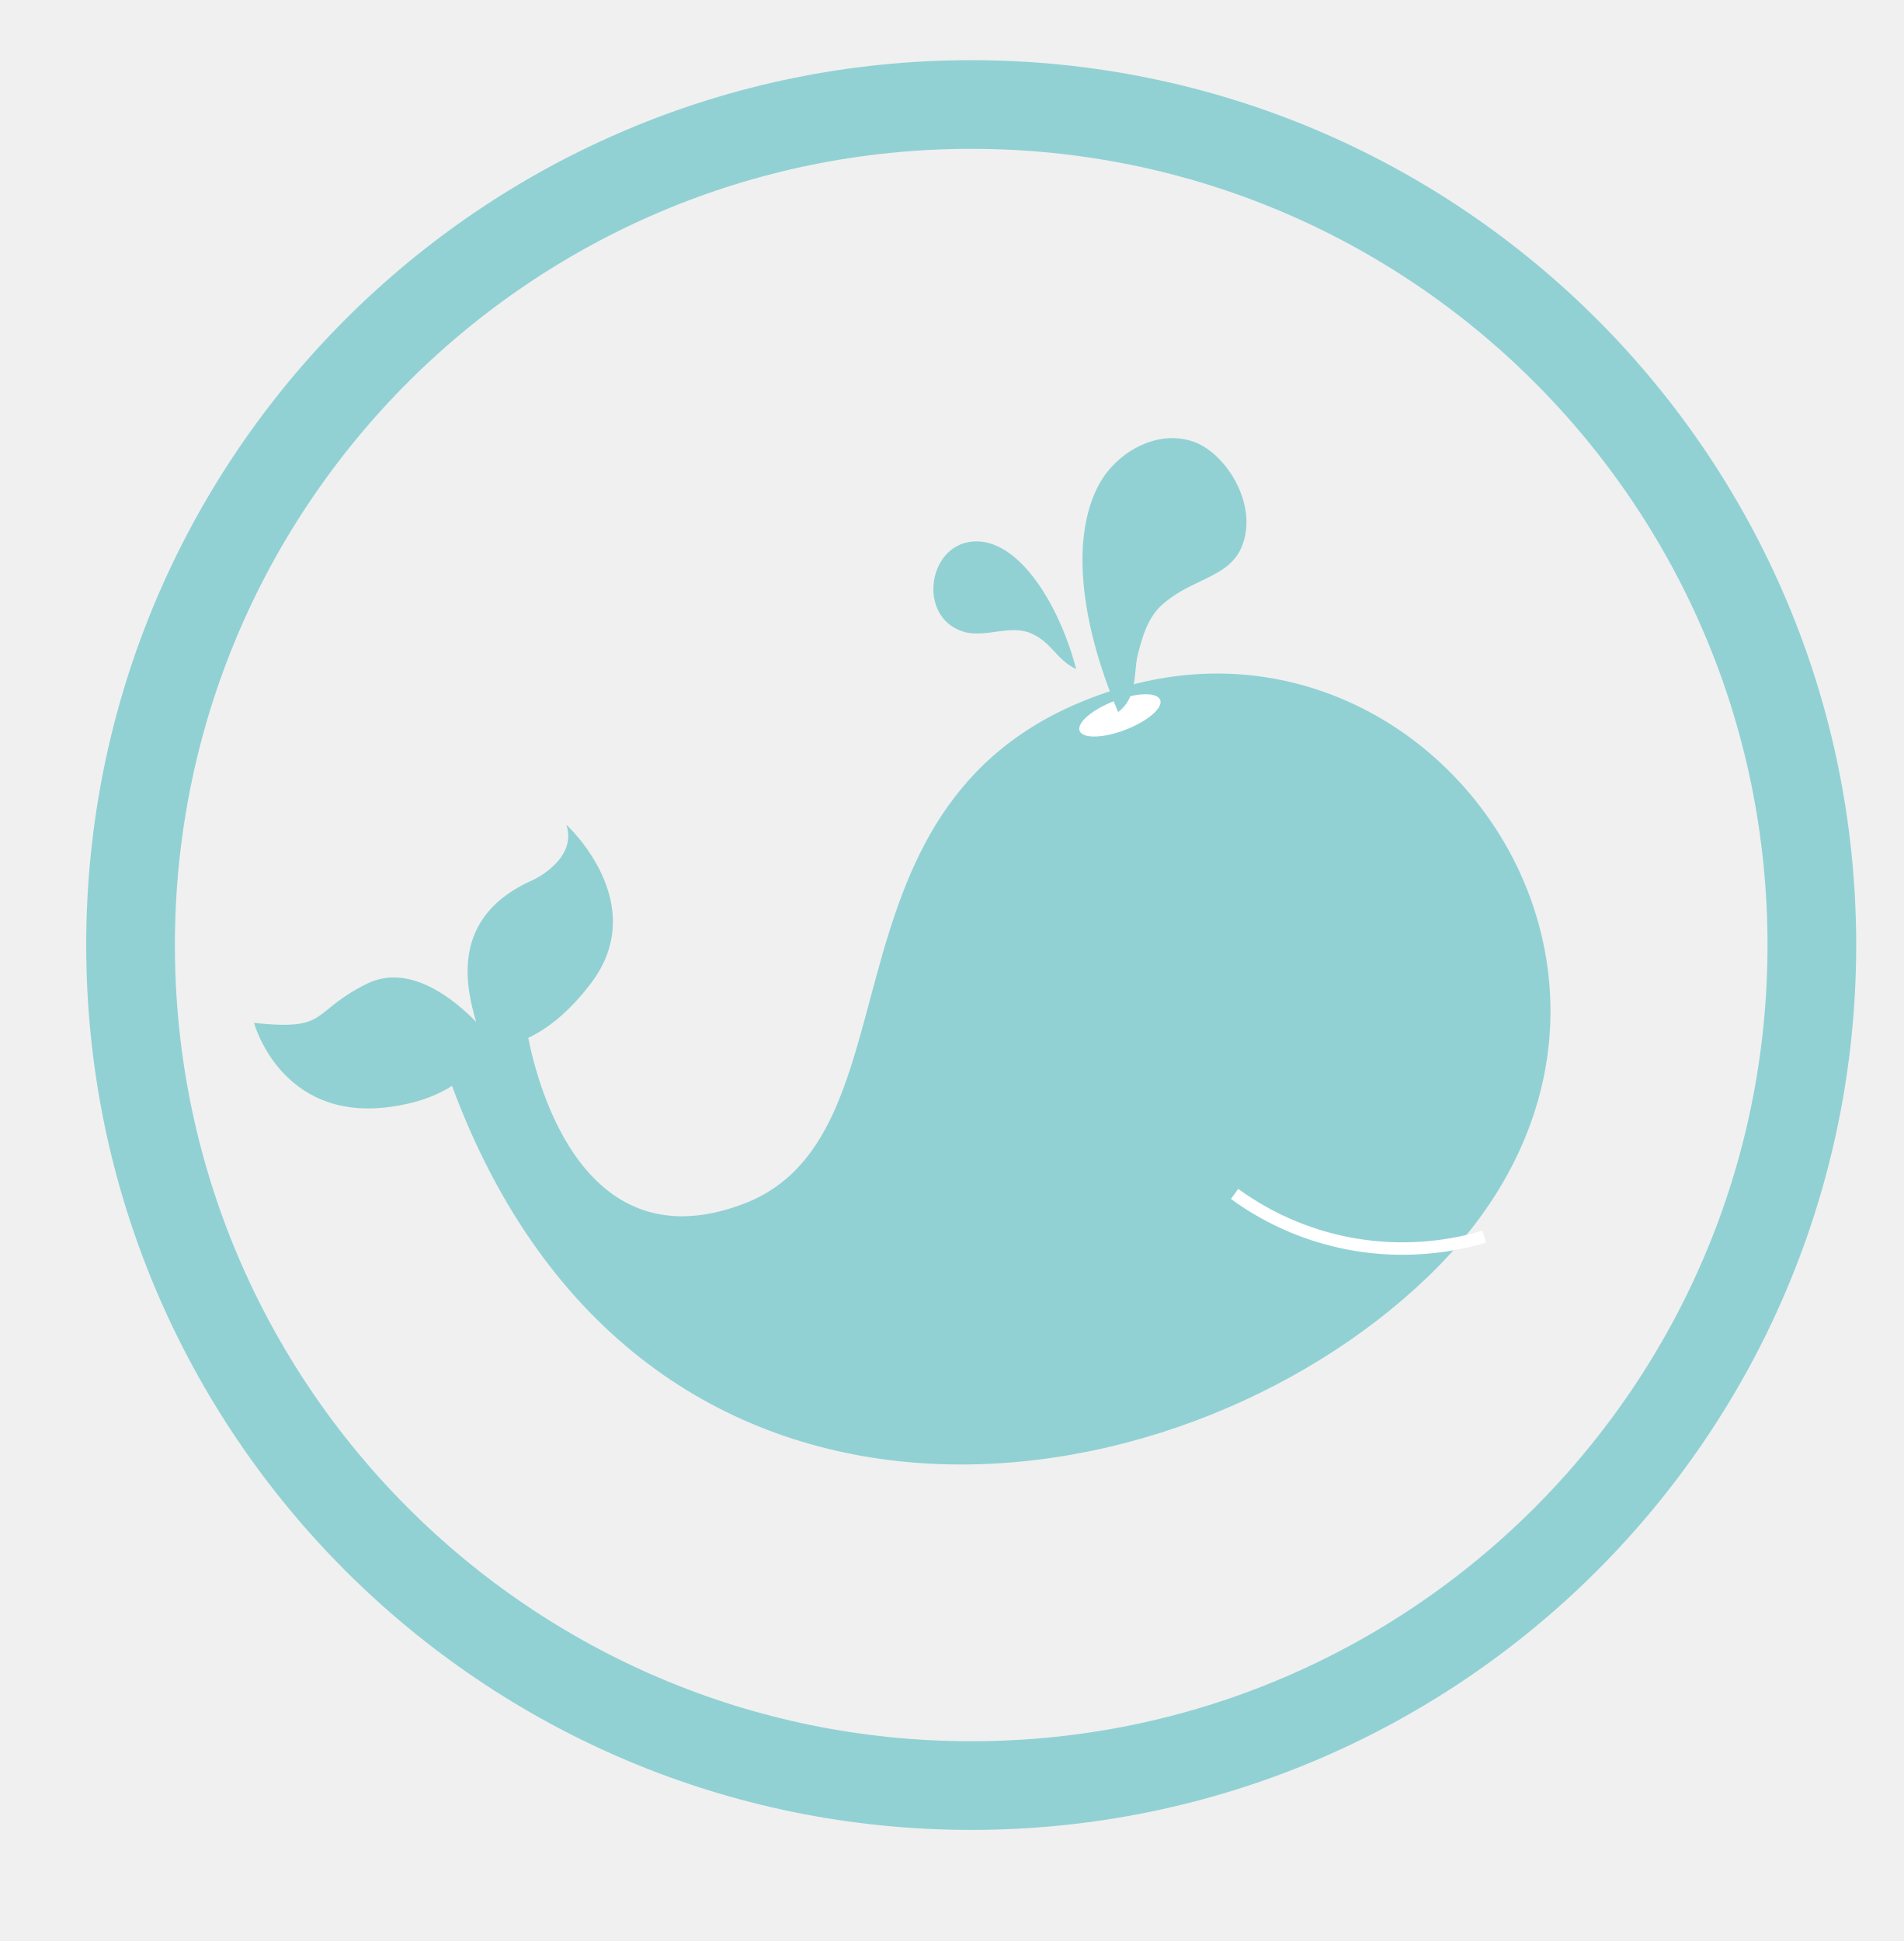
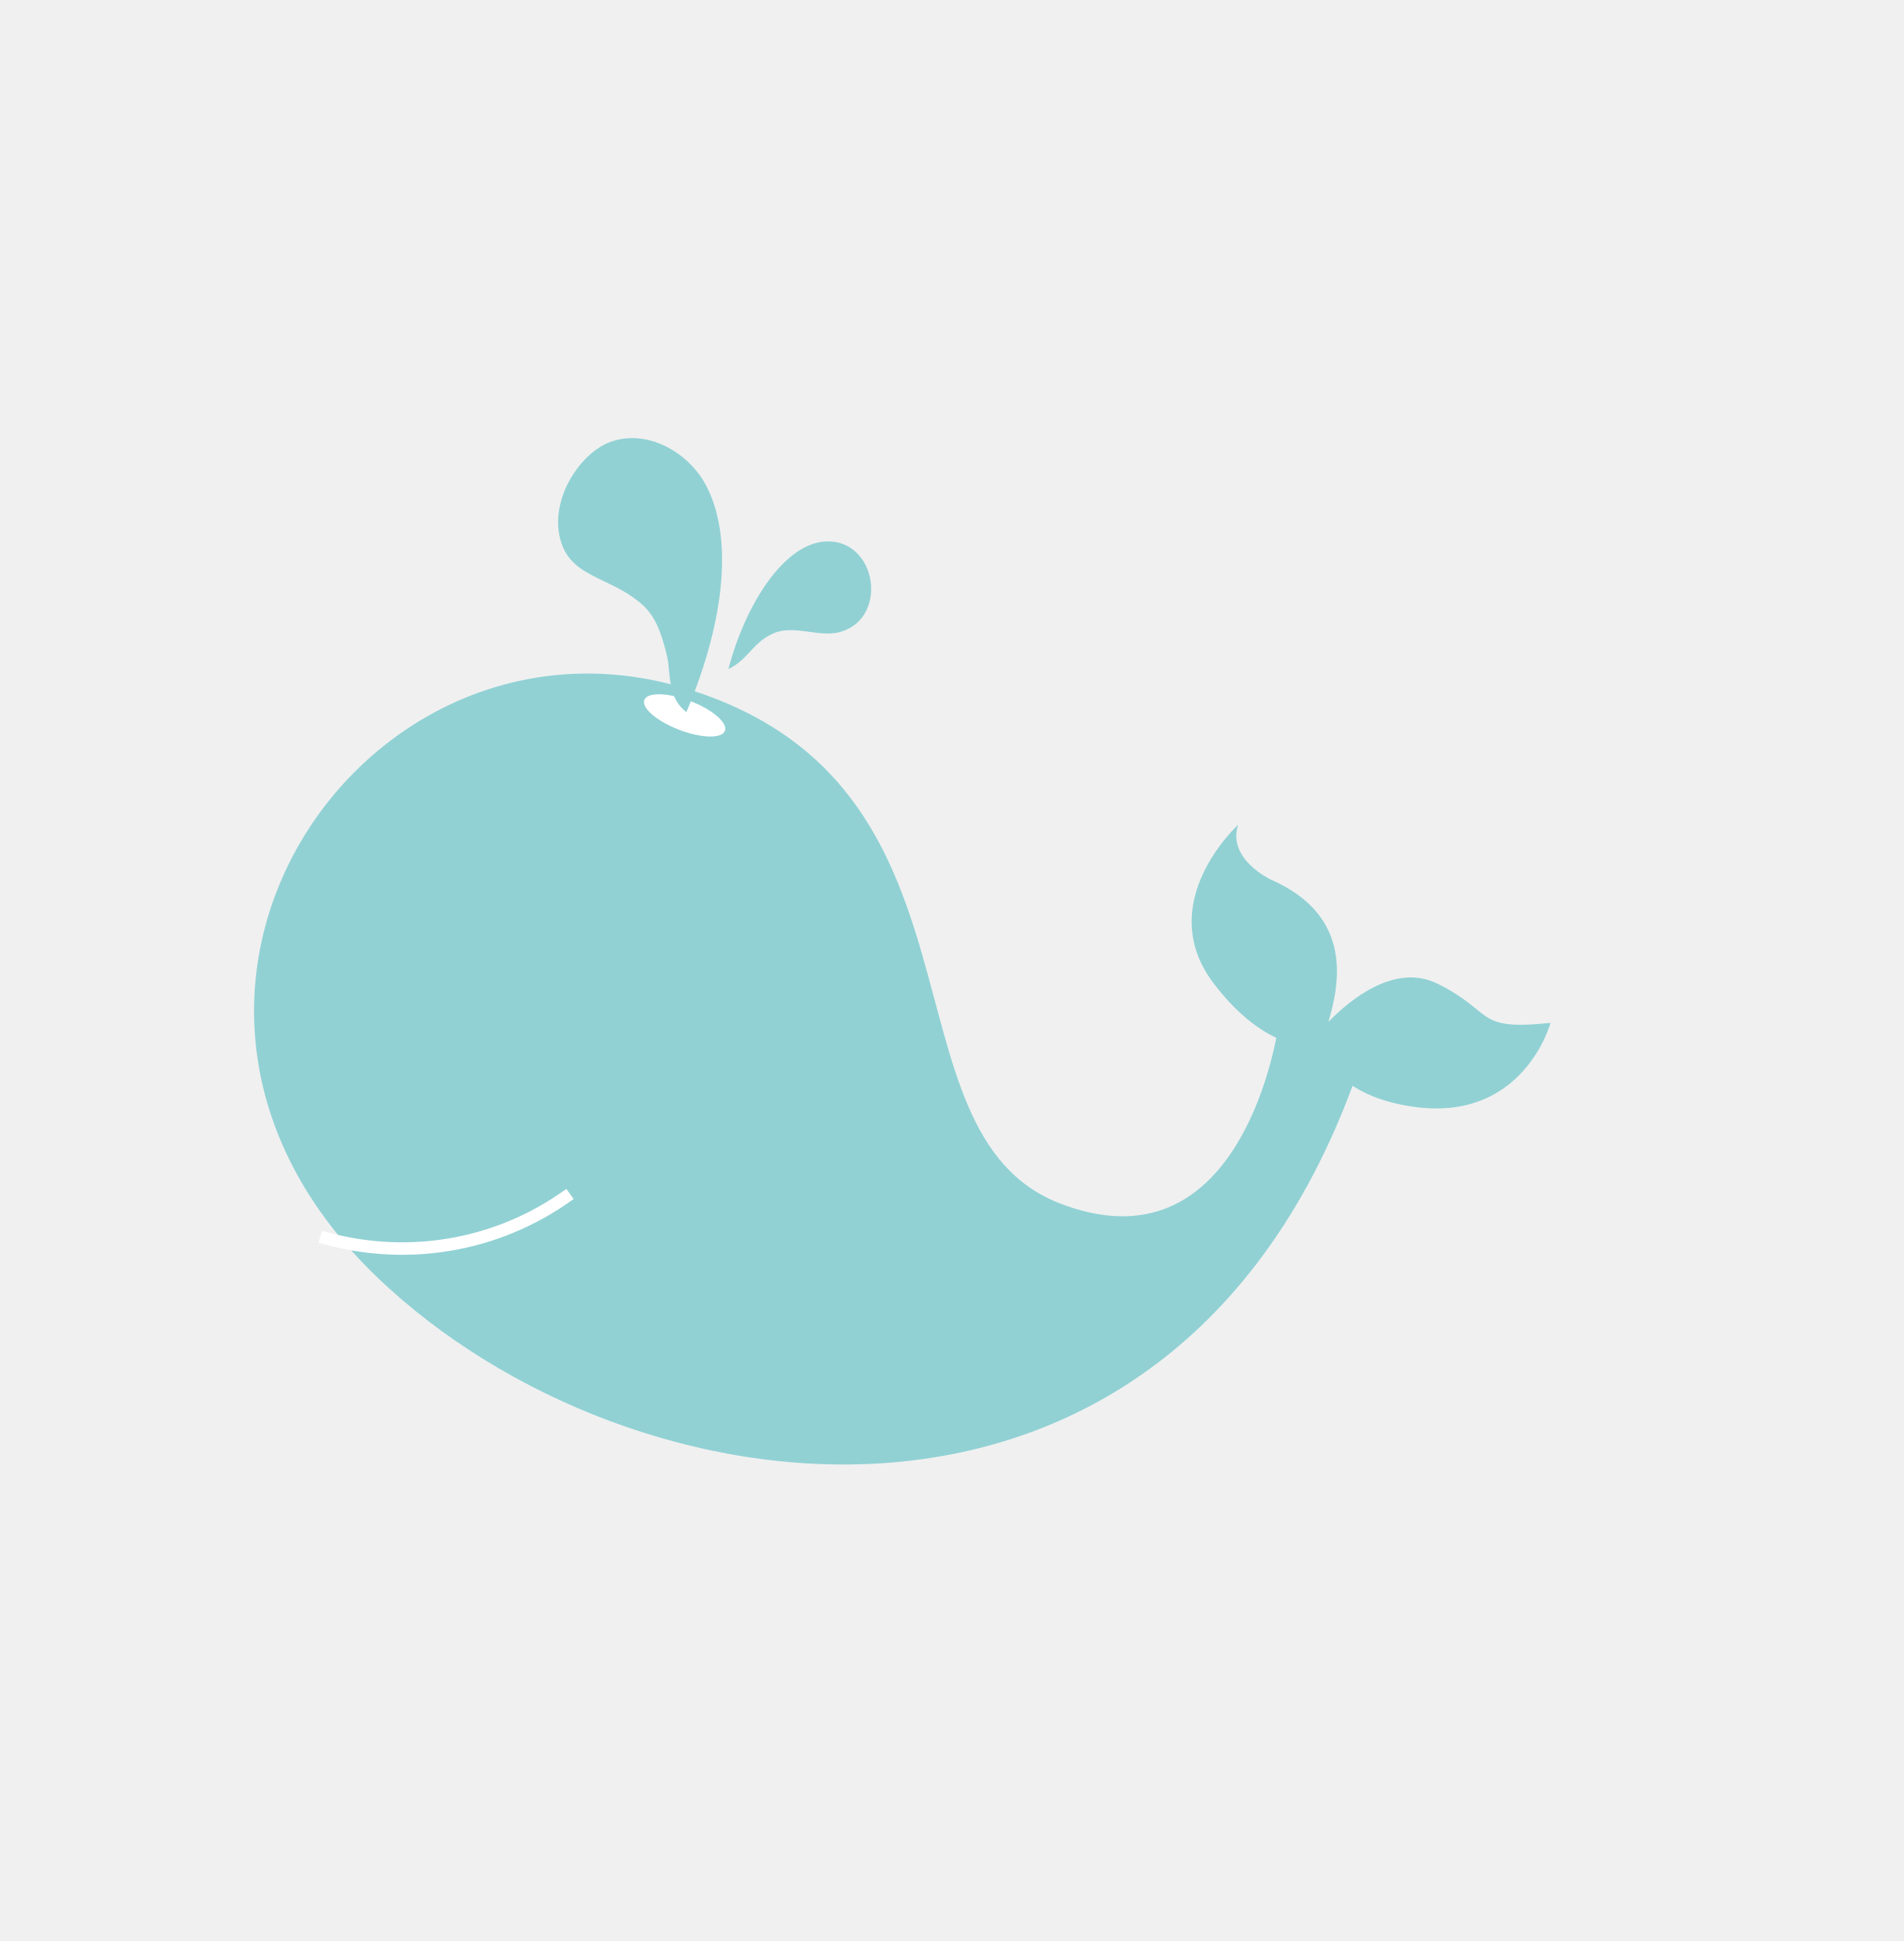
<svg xmlns="http://www.w3.org/2000/svg" version="1.1" id="Layer_1" x="0px" y="0px" width="304px" height="310px" viewBox="0 0 304 310" enable-background="new 0 0 304 310" xml:space="preserve">
-   <circle fill-rule="evenodd" clip-rule="evenodd" fill="none" stroke="#91D1D4" stroke-width="14.163" stroke-linecap="round" stroke-linejoin="round" stroke-miterlimit="10" cx="155.091" cy="150.934" r="134.243" />
  <g>
-     <path id="svg_374_10_" fill="#91D1D4" d="M179.162,109.811c-51.109,15.095-30.773,71.076-60.328,82.419   c-25.328,9.717-32.844-18.258-34.48-26.474c2.848-1.336,6.348-3.89,10.004-8.697c9.77-12.862-3.914-25.339-3.914-25.339   c1.82,5.506-5.254,8.784-5.254,8.784c-13.344,5.837-10.844,16.94-9.156,22.703c-3.379-3.476-10.559-9.464-17.402-6.107   c-9.223,4.542-5.805,7.563-18.062,6.269c0,0,4.207,15.7,21.543,13.437c4.508-0.588,7.742-1.878,10.066-3.385   c29.984,80.981,115.344,69.341,155.762,30.565C274.494,159.313,230.267,94.717,179.162,109.811L179.162,109.811z" />
-     <path fill="none" stroke="#FFFFFF" stroke-width="1.99" stroke-miterlimit="10" d="M237.025,197.511   c-13.164,3.902-27.922,1.863-39.879-6.824" />
-     <path fill="#FFFFFF" d="M185.275,111.79c0.48,1.271-2.008,3.398-5.562,4.767c-3.543,1.364-6.824,1.441-7.309,0.17   c-0.488-1.272,1.996-3.407,5.547-4.771C181.505,110.596,184.787,110.513,185.275,111.79z" />
-     <path fill="#91D1D4" d="M156.166,86.47c-7.977-0.258-9.93,12.086-2.328,14.414c3.477,1.065,7.434-1.199,10.797,0.262   c3.359,1.455,4.004,4.17,7.219,5.722C169.208,96.741,163.025,86.689,156.166,86.47z" />
-     <path fill="#91D1D4" d="M178.556,113.728l-0.129-0.299c-6.199-14.832-7.281-27.965-2.945-36.02   c1.578-2.948,4.387-5.428,7.512-6.622c2.602-1.001,5.242-1.079,7.641-0.229c2.875,1.028,5.73,4,7.266,7.568   c1.414,3.311,1.523,6.658,0.293,9.418c-1.242,2.773-3.676,3.936-6.492,5.295c-2.023,0.964-4.105,1.965-6.062,3.688   c-2.297,2.029-3.184,4.986-3.957,8.096c-0.203,0.78-0.277,1.63-0.359,2.525c-0.211,2.177-0.449,4.651-2.516,6.373L178.556,113.728z   " />
+     <path id="svg_374_10_" fill="#91D1D4" d="M109.004,109.811c-51.105-15.094-95.332,49.501-48.779,94.175   c40.418,38.775,125.778,50.416,155.762-30.565c2.324,1.507,5.559,2.797,10.066,3.386c17.336,2.262,21.543-13.438,21.543-13.438   c-12.257,1.294-8.839-1.727-18.062-6.27c-6.843-3.356-14.022,2.631-17.402,6.107c1.688-5.764,4.188-16.866-9.155-22.703   c0,0-7.074-3.278-5.254-8.784c0,0-13.685,12.478-3.914,25.339c3.655,4.808,7.155,7.361,10.004,8.697   c-1.637,8.217-9.152,36.191-34.48,26.475C139.777,180.887,160.113,124.906,109.004,109.811L109.004,109.811z" />
+     <path fill="none" stroke="#FFFFFF" stroke-width="1.99" stroke-miterlimit="10" d="M91.02,190.688   c-11.957,8.687-26.715,10.726-39.879,6.823" />
+     <path fill="#FFFFFF" d="M110.215,111.956c3.551,1.364,6.035,3.499,5.547,4.771c-0.484,1.271-3.766,1.194-7.309-0.17   c-3.555-1.369-6.042-3.496-5.562-4.767C103.379,110.513,106.661,110.596,110.215,111.956z" />
+     <path fill="#91D1D4" d="M116.312,106.868c3.215-1.552,3.859-4.267,7.219-5.722c3.363-1.461,7.32,0.803,10.797-0.262   c7.602-2.328,5.649-14.672-2.328-14.414C125.141,86.689,118.958,96.741,116.312,106.868z" />
+     <path fill="#91D1D4" d="M109.357,113.521c-2.066-1.722-2.305-4.196-2.516-6.373c-0.082-0.895-0.156-1.745-0.359-2.525   c-0.772-3.11-1.659-6.067-3.957-8.096c-1.957-1.723-4.039-2.724-6.062-3.688c-2.815-1.359-5.25-2.522-6.491-5.295   c-1.23-2.76-1.121-6.107,0.293-9.418c1.535-3.568,4.391-6.54,7.266-7.568c2.398-0.85,5.039-0.772,7.641,0.229   c3.125,1.194,5.934,3.674,7.512,6.622c4.336,8.055,3.254,21.188-2.945,36.02l-0.129,0.299L109.357,113.521z" />
  </g>
</svg>
